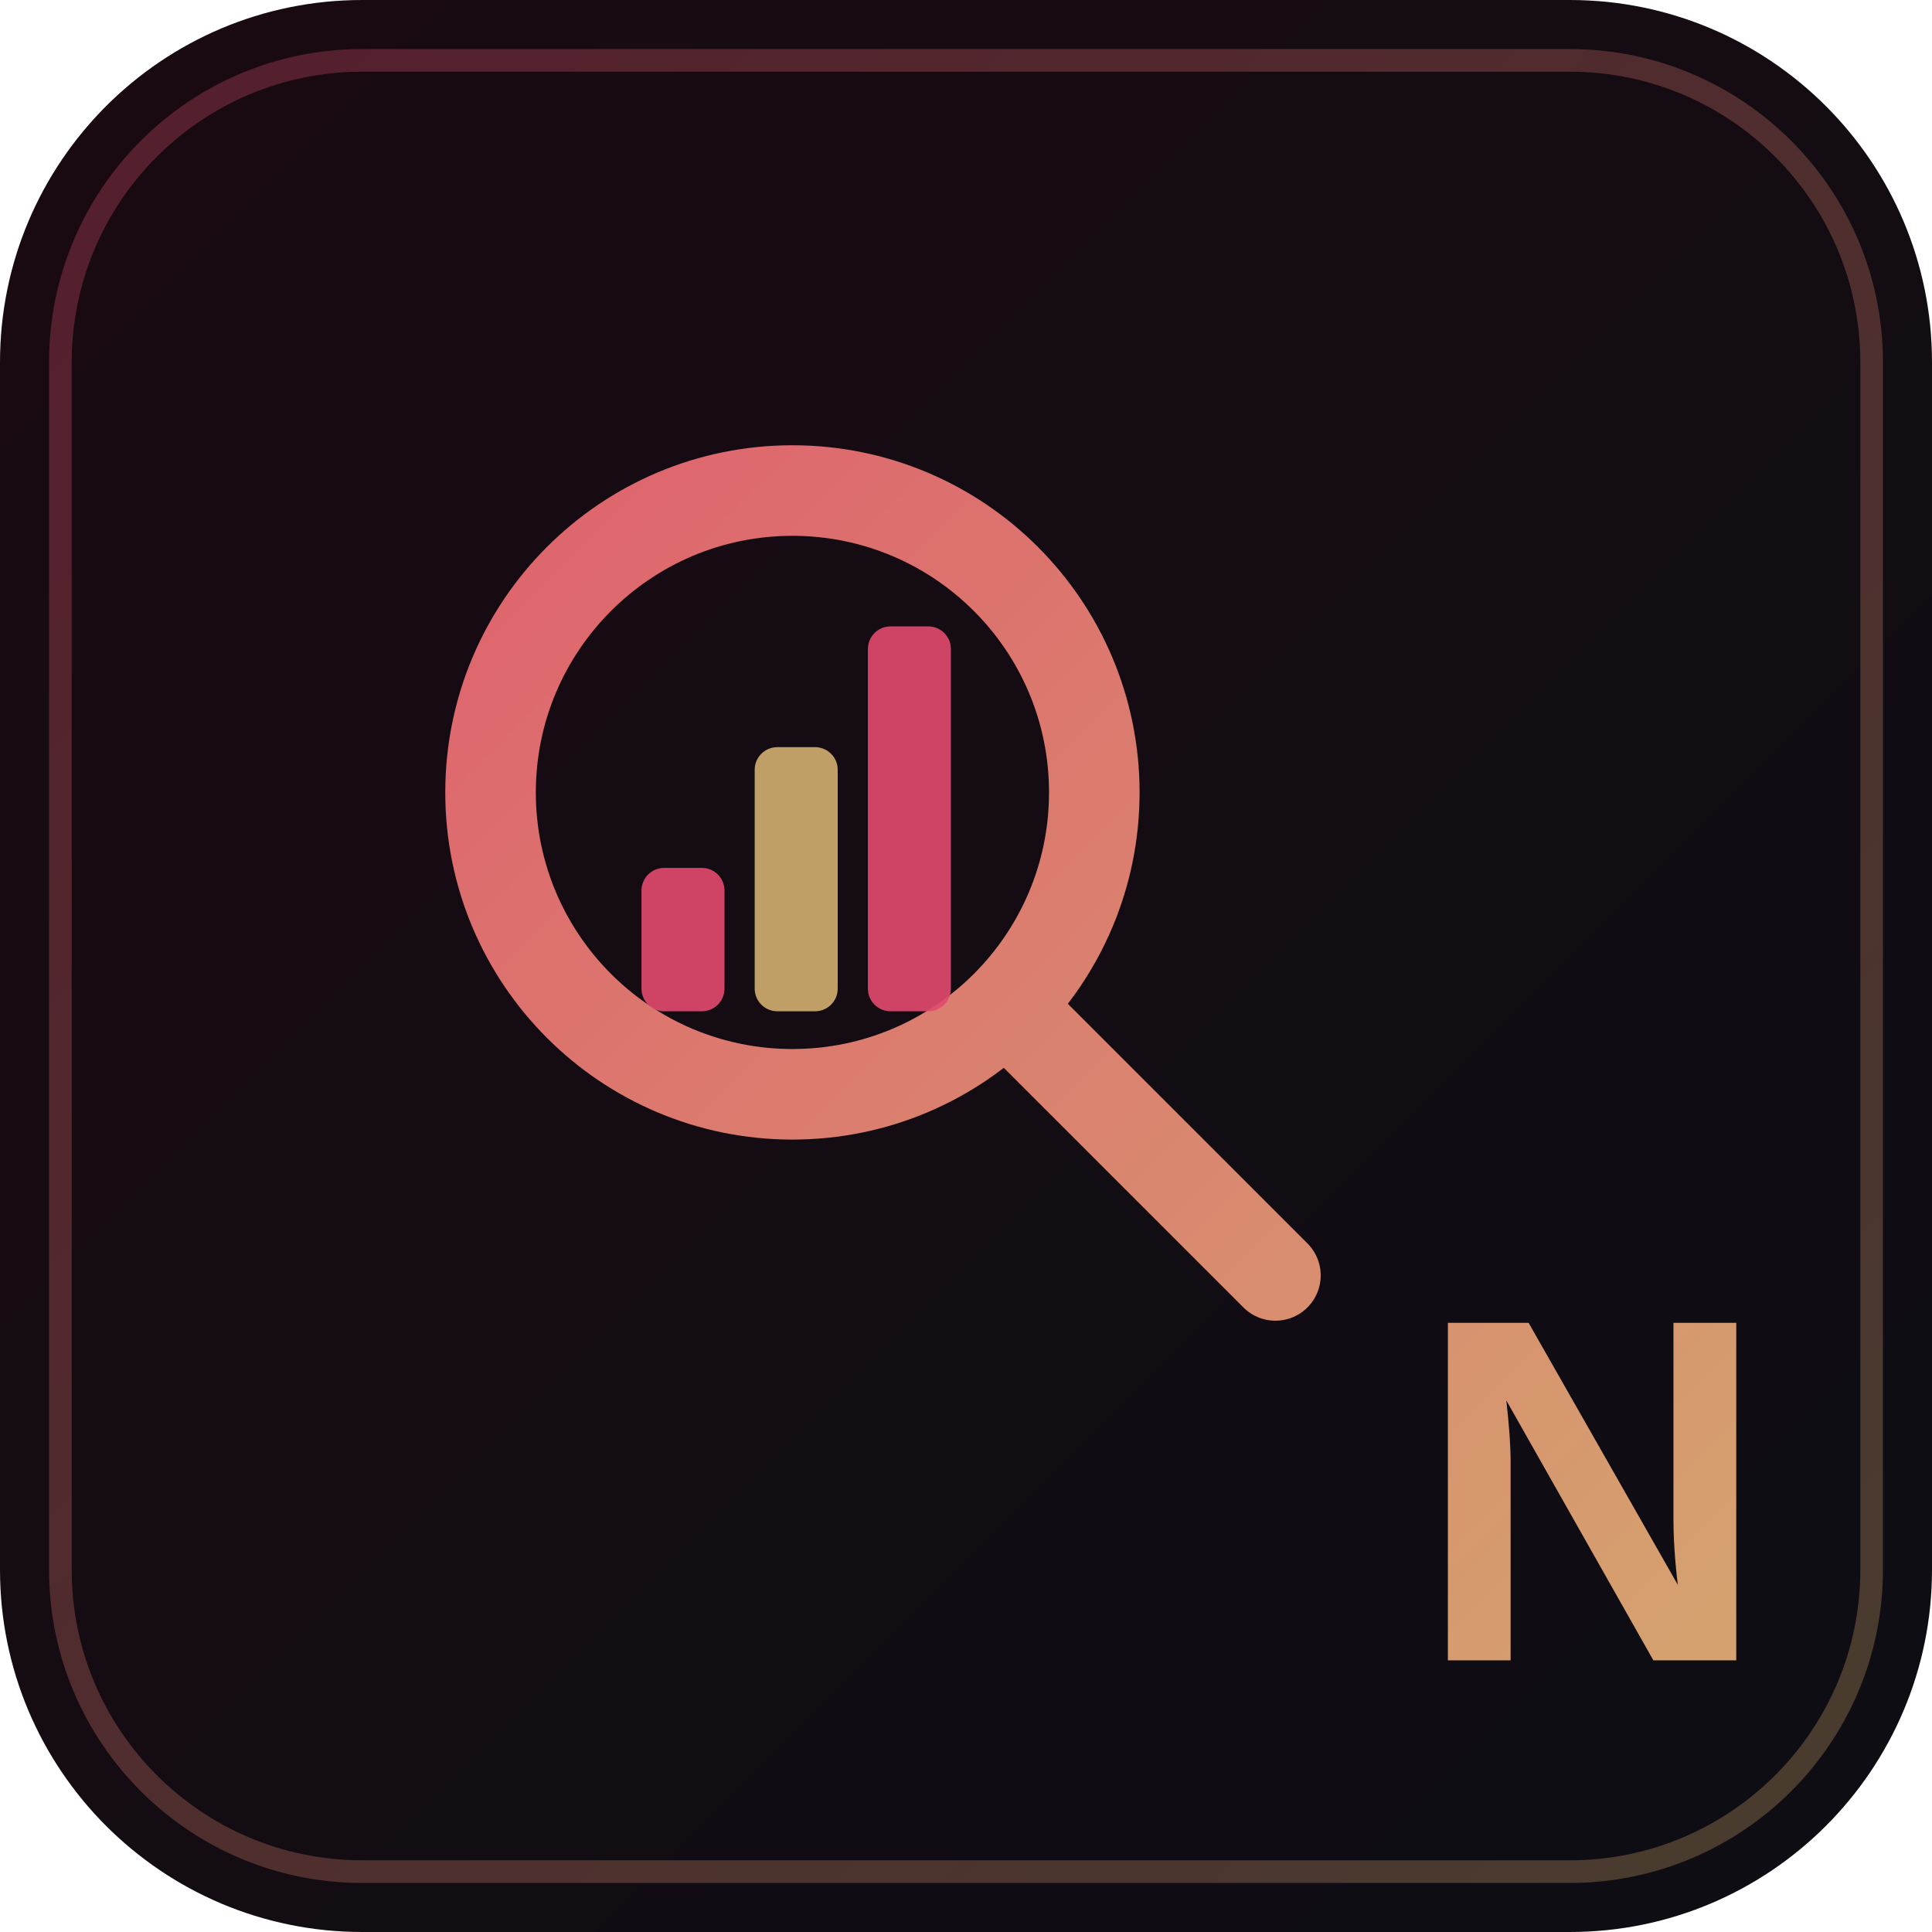
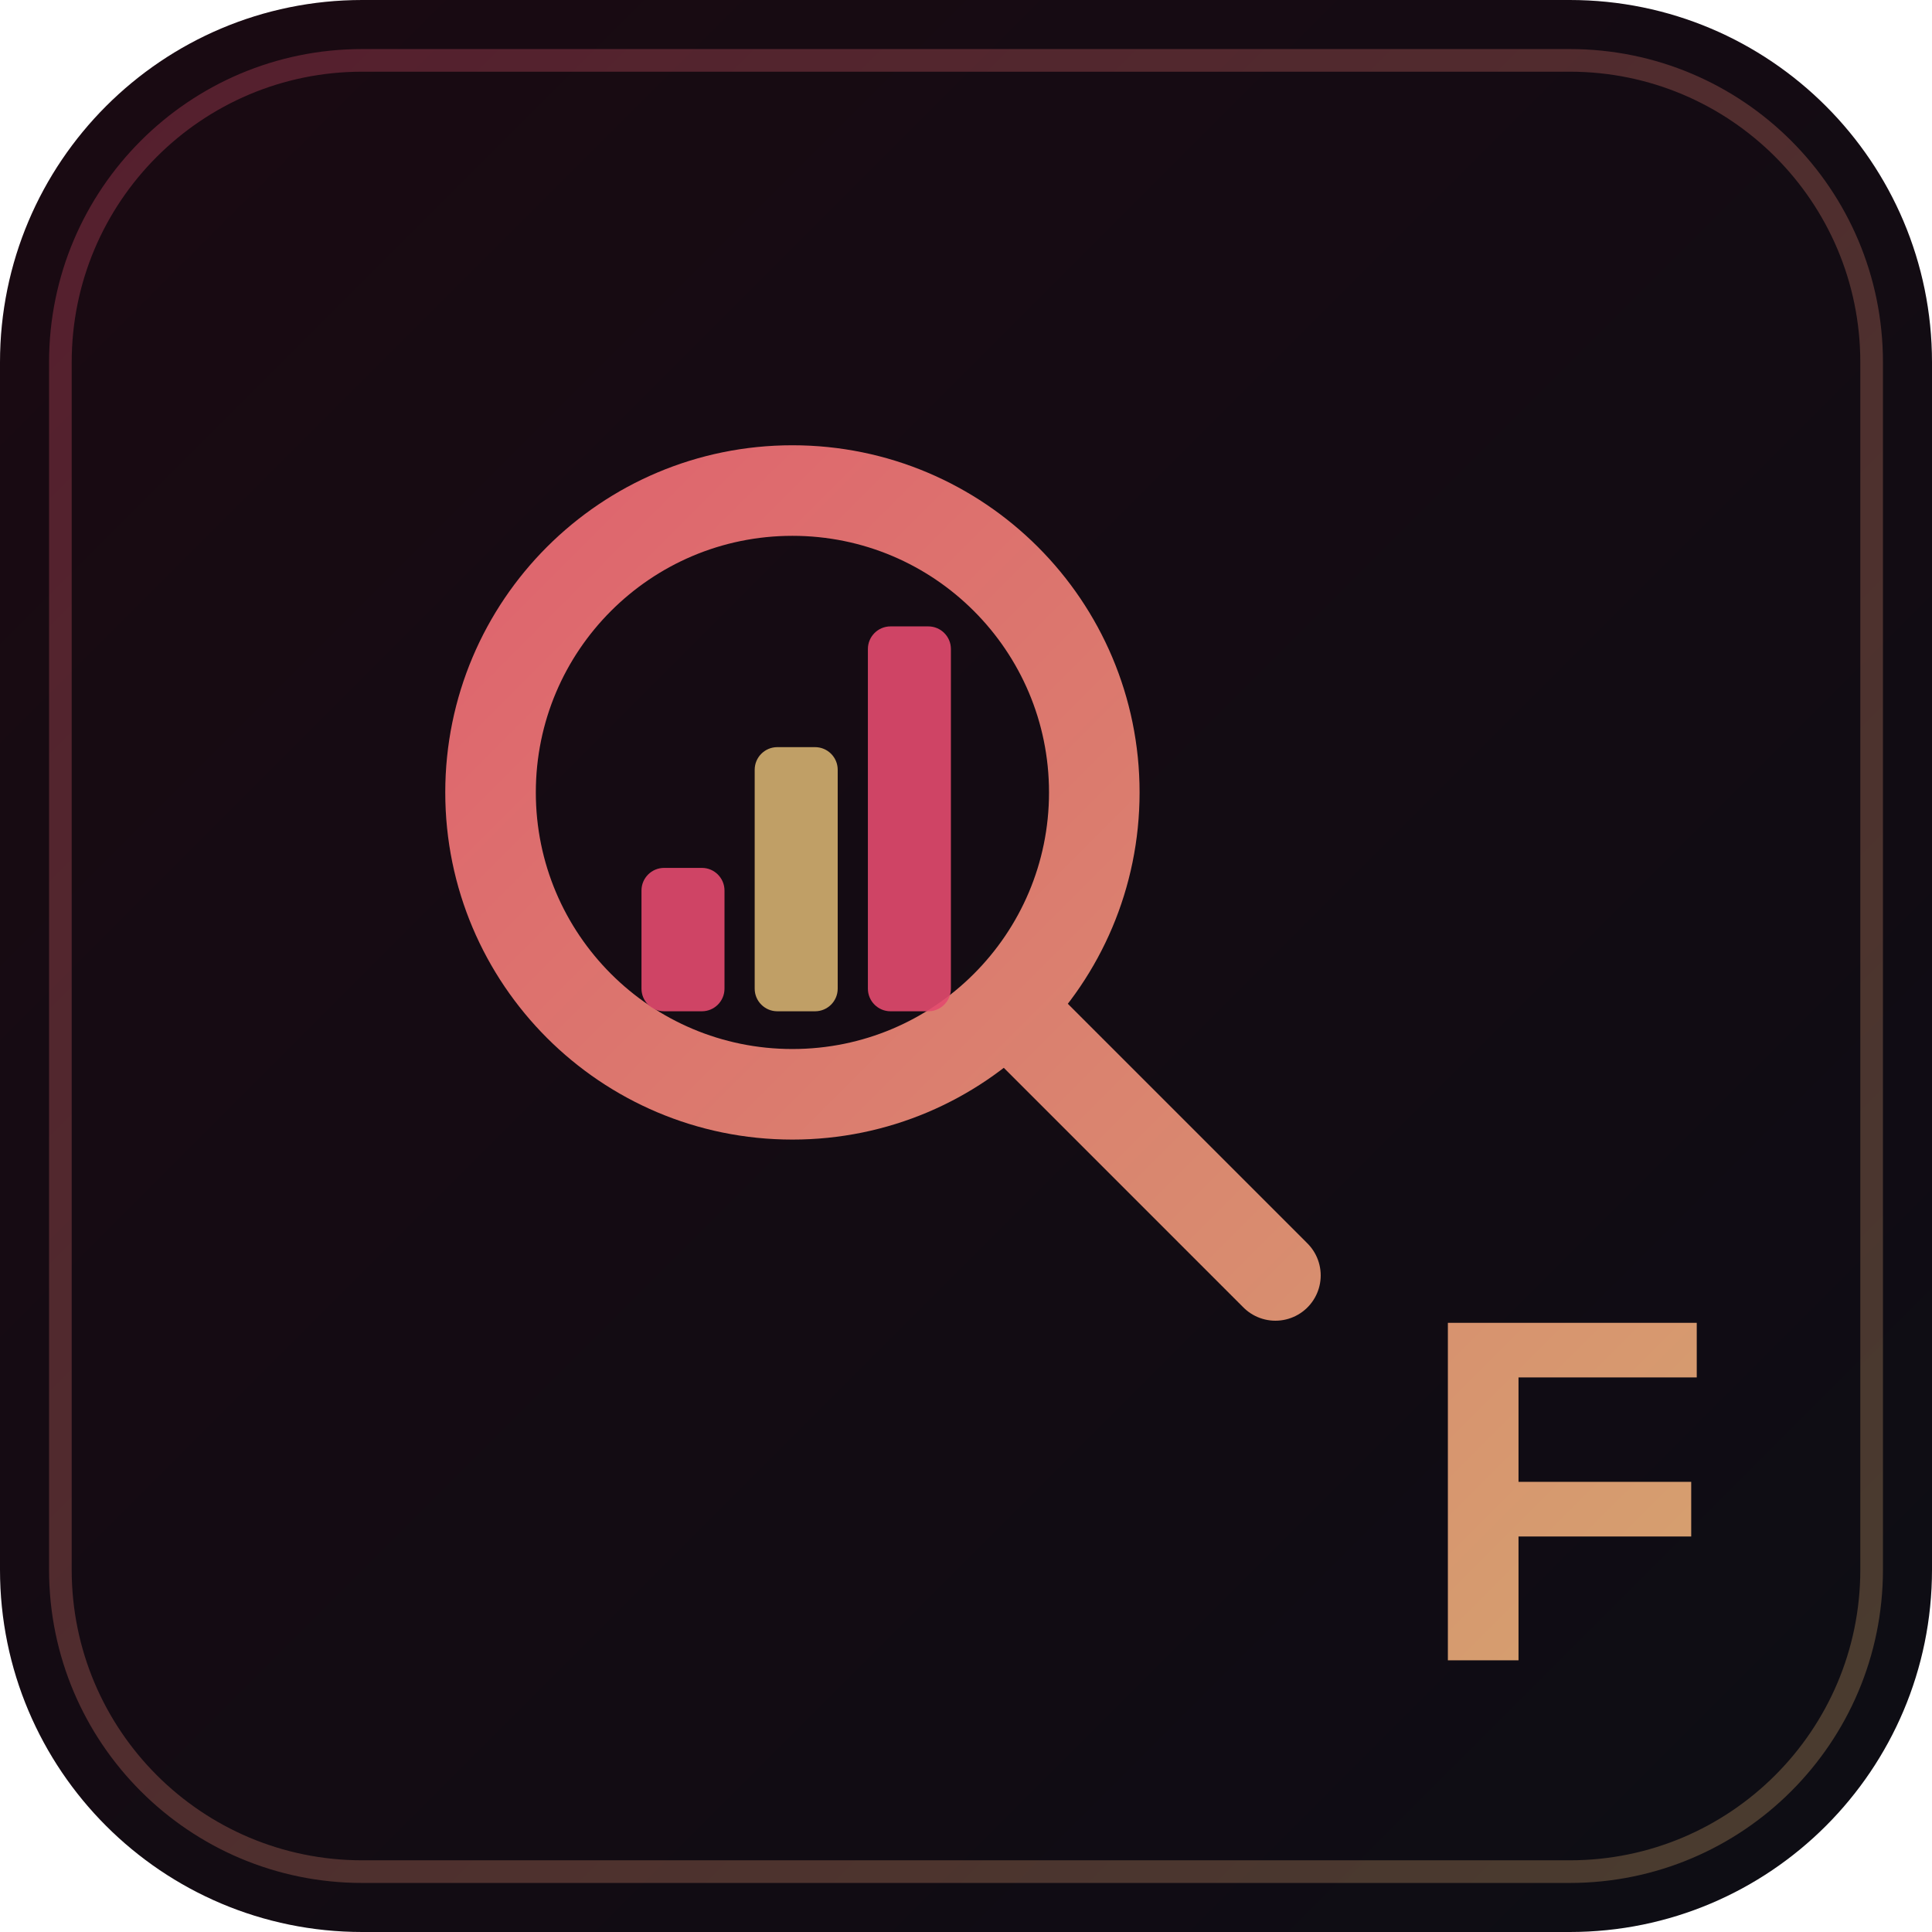
<svg xmlns="http://www.w3.org/2000/svg" viewBox="0 0 512 512">
  <defs>
    <linearGradient id="bg" x1="0" y1="0" x2="512" y2="512" gradientUnits="userSpaceOnUse">
      <stop stop-color="#1a0a12" />
      <stop offset="1" stop-color="#0d0d14" />
    </linearGradient>
    <linearGradient id="accent" x1="0" y1="0" x2="512" y2="512" gradientUnits="userSpaceOnUse">
      <stop stop-color="#e34a6e" />
      <stop offset="1" stop-color="#d3af6f" />
    </linearGradient>
  </defs>
  <rect width="512" height="512" rx="96" fill="url(#bg)" />
  <rect x="16" y="16" width="480" height="480" rx="80" fill="none" stroke="url(#accent)" stroke-width="6" stroke-opacity="0.3" />
  <circle cx="210" cy="210" r="80" fill="none" stroke="url(#accent)" stroke-width="24" stroke-linecap="round" />
  <line x1="268" y1="268" x2="338" y2="338" stroke="url(#accent)" stroke-width="24" stroke-linecap="round" />
  <rect x="170" y="230" width="22" height="38" rx="6" fill="#e34a6e" opacity="0.9" />
  <rect x="200" y="198" width="22" height="70" rx="6" fill="#d3af6f" opacity="0.9" />
  <rect x="230" y="166" width="22" height="102" rx="6" fill="#e34a6e" opacity="0.9" />
-   <text x="375" y="440" font-family="'Helvetica Neue',Arial,sans-serif" font-size="130" font-weight="800" fill="url(#accent)">N</text>
+   <text x="375" y="440" font-family="'Helvetica Neue',Arial,sans-serif" font-size="130" font-weight="800" fill="url(#accent)">F</text>
</svg>
